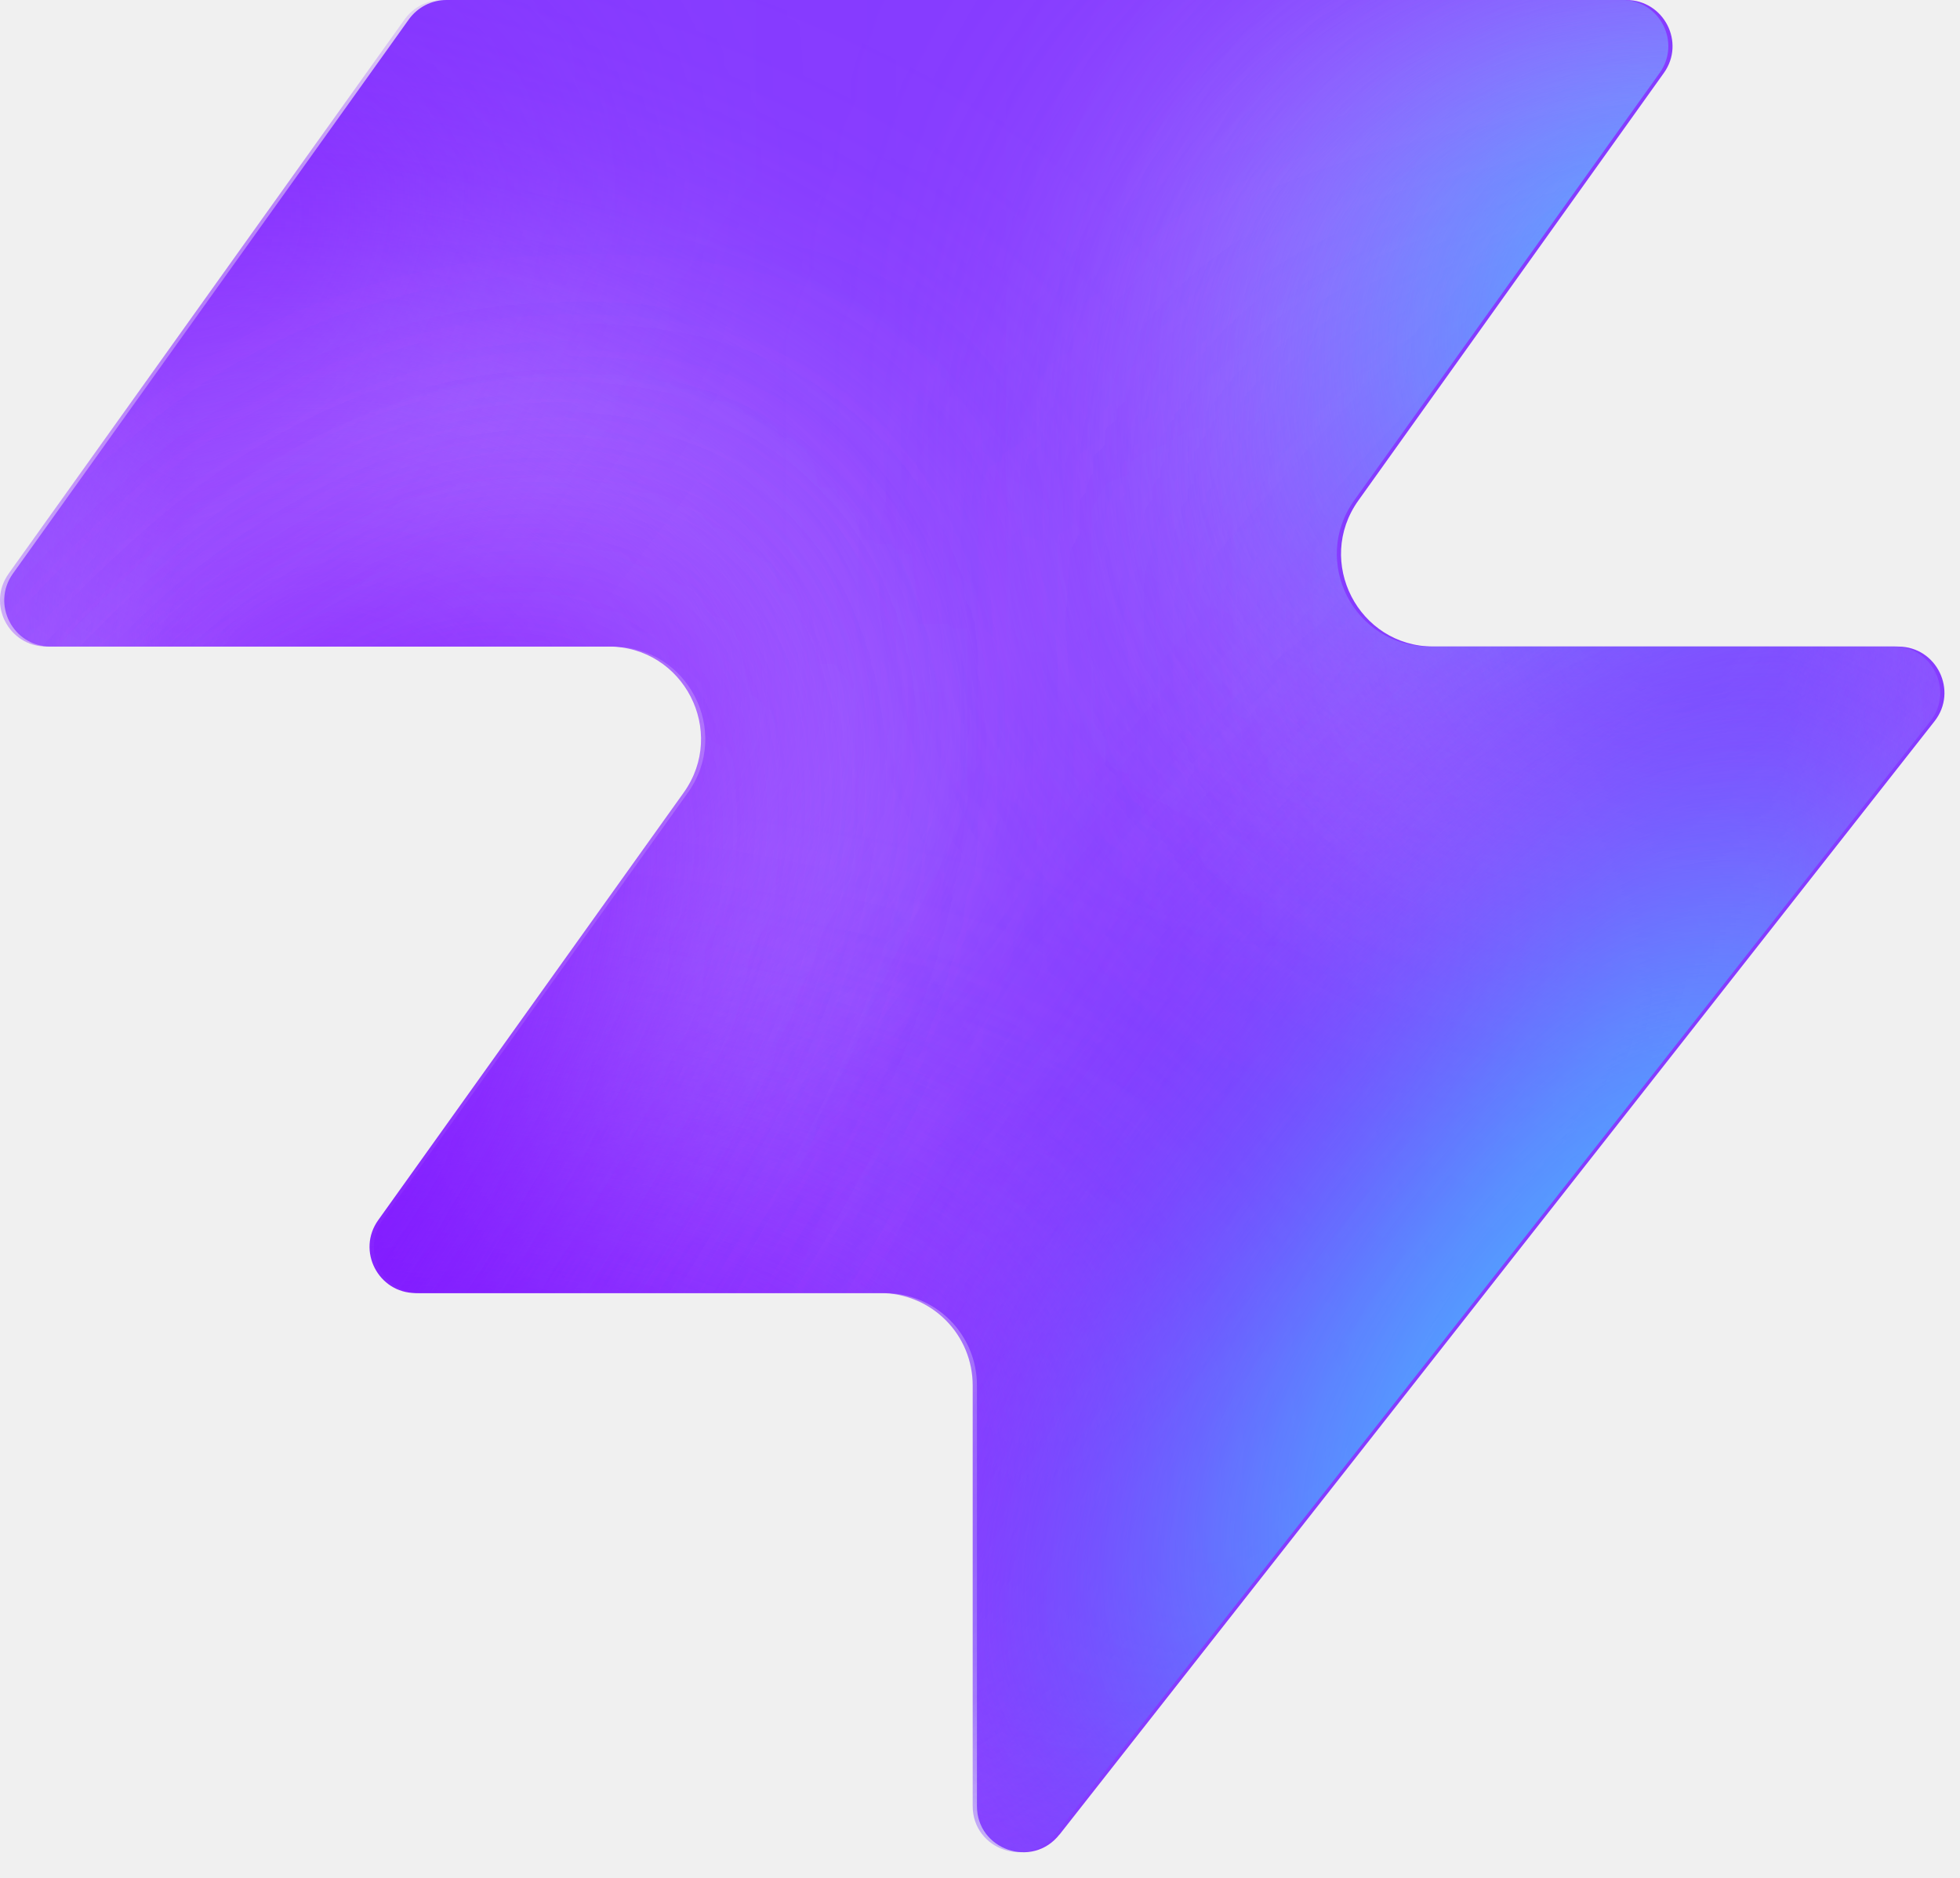
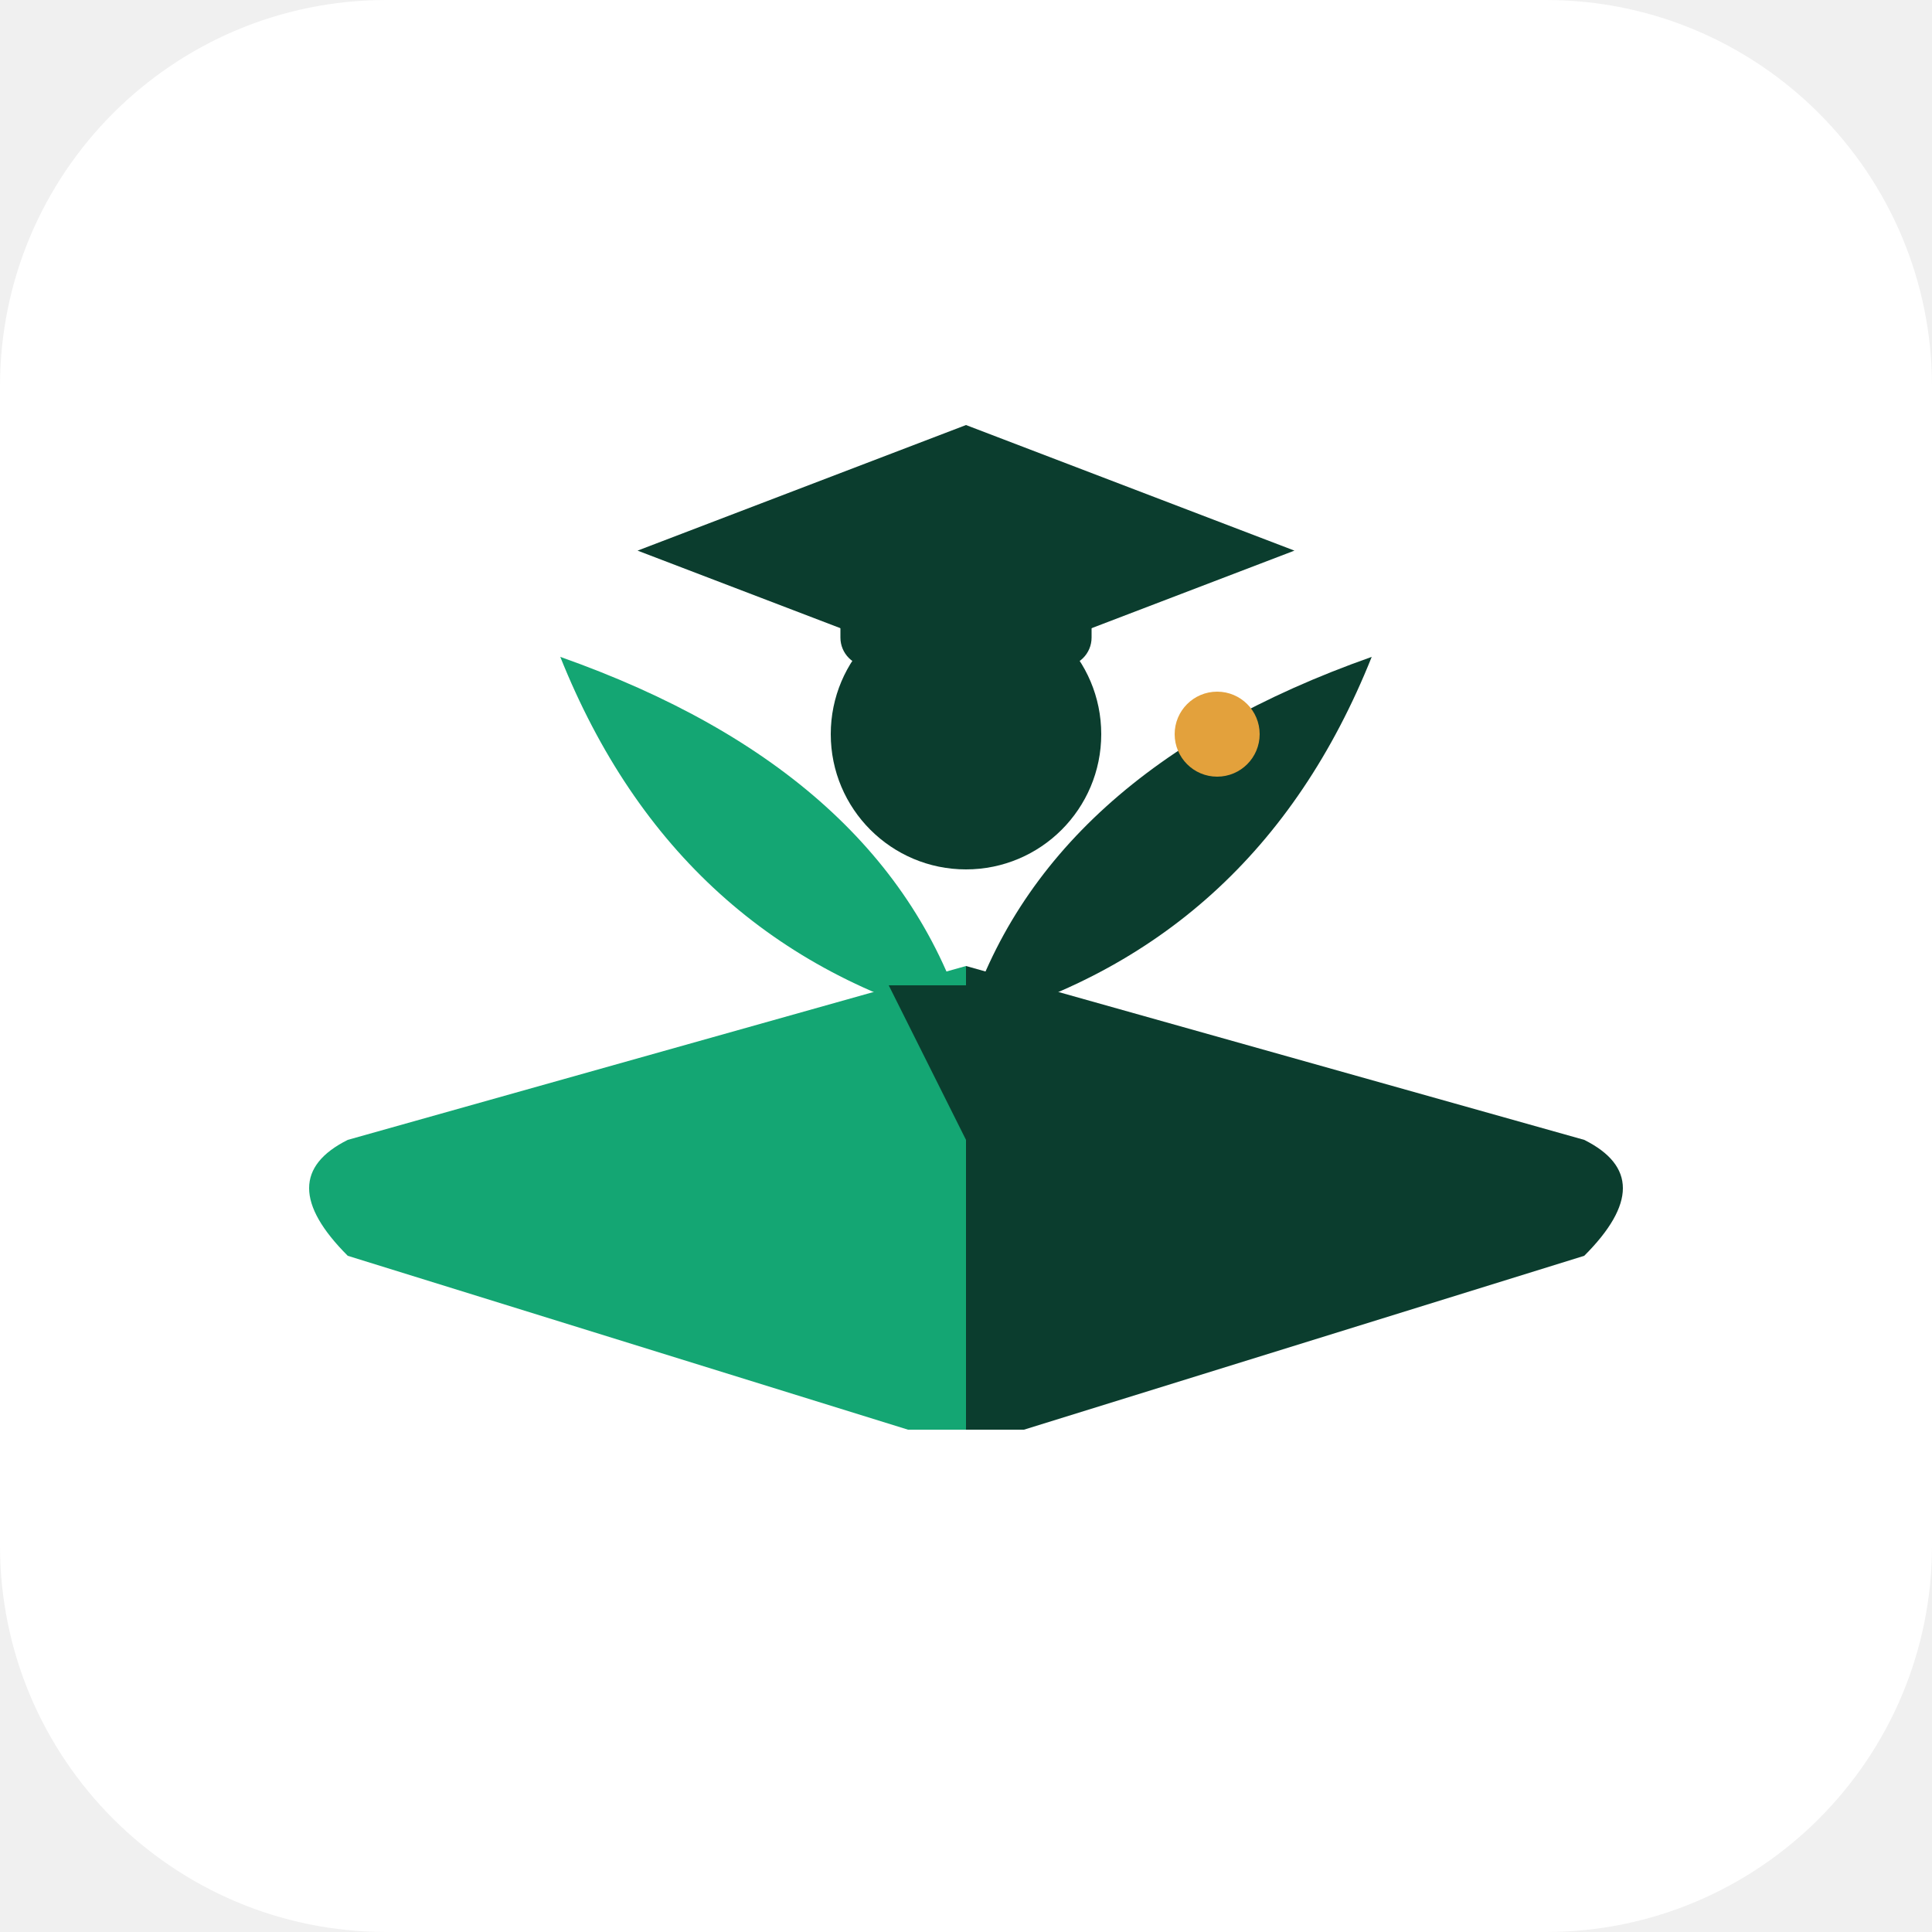
- <svg xmlns="http://www.w3.org/2000/svg" width="48" height="46" fill="none" viewBox="0 0 48 46">
-   <path fill="#863bff" d="M25.946 44.938c-.664.845-2.021.375-2.021-.698V33.937a2.26 2.26 0 0 0-2.262-2.262H10.287c-.92 0-1.456-1.04-.92-1.788l7.48-10.471c1.07-1.497 0-3.578-1.842-3.578H1.237c-.92 0-1.456-1.04-.92-1.788L10.013.474c.214-.297.556-.474.92-.474h28.894c.92 0 1.456 1.04.92 1.788l-7.48 10.471c-1.07 1.498 0 3.579 1.842 3.579h11.377c.943 0 1.473 1.088.89 1.83L25.947 44.94z" style="fill:#863bff;fill:color(display-p3 .525 .23 1);fill-opacity:1" />
-   <mask id="a" width="48" height="46" x="0" y="0" maskUnits="userSpaceOnUse" style="mask-type:alpha">
-     <path fill="#000" d="M25.842 44.938c-.664.844-2.021.375-2.021-.698V33.937a2.26 2.26 0 0 0-2.262-2.262H10.183c-.92 0-1.456-1.04-.92-1.788l7.48-10.471c1.07-1.498 0-3.579-1.842-3.579H1.133c-.92 0-1.456-1.04-.92-1.787L9.91.473c.214-.297.556-.474.92-.474h28.894c.92 0 1.456 1.04.92 1.788l-7.48 10.471c-1.07 1.498 0 3.578 1.842 3.578h11.377c.943 0 1.473 1.088.89 1.832L25.843 44.94z" style="fill:#000;fill-opacity:1" />
-   </mask>
-   <g mask="url(#a)">
-     <g filter="url(#b)">
-       <ellipse cx="5.508" cy="14.704" fill="#ede6ff" rx="5.508" ry="14.704" style="fill:#ede6ff;fill:color(display-p3 .927 .903 1);fill-opacity:1" transform="matrix(.00324 1 1 -.00324 -4.47 31.516)" />
-     </g>
-     <g filter="url(#c)">
-       <ellipse cx="10.399" cy="29.851" fill="#ede6ff" rx="10.399" ry="29.851" style="fill:#ede6ff;fill:color(display-p3 .927 .903 1);fill-opacity:1" transform="matrix(.00324 1 1 -.00324 -39.328 7.883)" />
-     </g>
-     <g filter="url(#d)">
-       <ellipse cx="5.508" cy="30.487" fill="#7e14ff" rx="5.508" ry="30.487" style="fill:#7e14ff;fill:color(display-p3 .492 .077 1);fill-opacity:1" transform="rotate(89.814 -25.913 -14.639)scale(1 -1)" />
-     </g>
-     <g filter="url(#e)">
-       <ellipse cx="5.508" cy="30.599" fill="#7e14ff" rx="5.508" ry="30.599" style="fill:#7e14ff;fill:color(display-p3 .492 .077 1);fill-opacity:1" transform="rotate(89.814 -32.644 -3.334)scale(1 -1)" />
-     </g>
-     <g filter="url(#f)">
-       <ellipse cx="5.508" cy="30.599" fill="#7e14ff" rx="5.508" ry="30.599" style="fill:#7e14ff;fill:color(display-p3 .492 .077 1);fill-opacity:1" transform="matrix(.00324 1 1 -.00324 -34.34 30.47)" />
-     </g>
-     <g filter="url(#g)">
-       <ellipse cx="14.072" cy="22.078" fill="#ede6ff" rx="14.072" ry="22.078" style="fill:#ede6ff;fill:color(display-p3 .927 .903 1);fill-opacity:1" transform="rotate(93.35 24.506 48.493)scale(-1 1)" />
-     </g>
-     <g filter="url(#h)">
-       <ellipse cx="3.47" cy="21.501" fill="#7e14ff" rx="3.47" ry="21.501" style="fill:#7e14ff;fill:color(display-p3 .492 .077 1);fill-opacity:1" transform="rotate(89.009 28.708 47.59)scale(-1 1)" />
-     </g>
-     <g filter="url(#i)">
-       <ellipse cx="3.47" cy="21.501" fill="#7e14ff" rx="3.47" ry="21.501" style="fill:#7e14ff;fill:color(display-p3 .492 .077 1);fill-opacity:1" transform="rotate(89.009 28.708 47.59)scale(-1 1)" />
-     </g>
-     <g filter="url(#j)">
-       <ellipse cx=".387" cy="8.972" fill="#7e14ff" rx="4.407" ry="29.108" style="fill:#7e14ff;fill:color(display-p3 .492 .077 1);fill-opacity:1" transform="rotate(39.51 .387 8.972)" />
-     </g>
-     <g filter="url(#k)">
-       <ellipse cx="47.523" cy="-6.092" fill="#7e14ff" rx="4.407" ry="29.108" style="fill:#7e14ff;fill:color(display-p3 .492 .077 1);fill-opacity:1" transform="rotate(37.892 47.523 -6.092)" />
-     </g>
-     <g filter="url(#l)">
-       <ellipse cx="41.412" cy="6.333" fill="#47bfff" rx="5.971" ry="9.665" style="fill:#47bfff;fill:color(display-p3 .28 .748 1);fill-opacity:1" transform="rotate(37.892 41.412 6.333)" />
-     </g>
-     <g filter="url(#m)">
-       <ellipse cx="-1.879" cy="38.332" fill="#7e14ff" rx="4.407" ry="29.108" style="fill:#7e14ff;fill:color(display-p3 .492 .077 1);fill-opacity:1" transform="rotate(37.892 -1.88 38.332)" />
-     </g>
-     <g filter="url(#n)">
-       <ellipse cx="-1.879" cy="38.332" fill="#7e14ff" rx="4.407" ry="29.108" style="fill:#7e14ff;fill:color(display-p3 .492 .077 1);fill-opacity:1" transform="rotate(37.892 -1.88 38.332)" />
-     </g>
-     <g filter="url(#o)">
-       <ellipse cx="35.651" cy="29.907" fill="#7e14ff" rx="4.407" ry="29.108" style="fill:#7e14ff;fill:color(display-p3 .492 .077 1);fill-opacity:1" transform="rotate(37.892 35.651 29.907)" />
-     </g>
-     <g filter="url(#p)">
-       <ellipse cx="38.418" cy="32.4" fill="#47bfff" rx="5.971" ry="15.297" style="fill:#47bfff;fill:color(display-p3 .28 .748 1);fill-opacity:1" transform="rotate(37.892 38.418 32.4)" />
-     </g>
-   </g>
-   <defs>
-     <filter id="b" width="60.045" height="41.654" x="-19.77" y="16.149" color-interpolation-filters="sRGB" filterUnits="userSpaceOnUse">
-       <feFlood flood-opacity="0" result="BackgroundImageFix" />
-       <feBlend in="SourceGraphic" in2="BackgroundImageFix" result="shape" />
-       <feGaussianBlur result="effect1_foregroundBlur_2002_17158" stdDeviation="7.659" />
-     </filter>
-     <filter id="c" width="90.34" height="51.437" x="-54.613" y="-7.533" color-interpolation-filters="sRGB" filterUnits="userSpaceOnUse">
-       <feFlood flood-opacity="0" result="BackgroundImageFix" />
-       <feBlend in="SourceGraphic" in2="BackgroundImageFix" result="shape" />
-       <feGaussianBlur result="effect1_foregroundBlur_2002_17158" stdDeviation="7.659" />
-     </filter>
-     <filter id="d" width="79.355" height="29.4" x="-49.64" y="2.03" color-interpolation-filters="sRGB" filterUnits="userSpaceOnUse">
-       <feFlood flood-opacity="0" result="BackgroundImageFix" />
-       <feBlend in="SourceGraphic" in2="BackgroundImageFix" result="shape" />
-       <feGaussianBlur result="effect1_foregroundBlur_2002_17158" stdDeviation="4.596" />
-     </filter>
-     <filter id="e" width="79.579" height="29.4" x="-45.045" y="20.029" color-interpolation-filters="sRGB" filterUnits="userSpaceOnUse">
-       <feFlood flood-opacity="0" result="BackgroundImageFix" />
-       <feBlend in="SourceGraphic" in2="BackgroundImageFix" result="shape" />
-       <feGaussianBlur result="effect1_foregroundBlur_2002_17158" stdDeviation="4.596" />
-     </filter>
-     <filter id="f" width="79.579" height="29.4" x="-43.513" y="21.178" color-interpolation-filters="sRGB" filterUnits="userSpaceOnUse">
-       <feFlood flood-opacity="0" result="BackgroundImageFix" />
-       <feBlend in="SourceGraphic" in2="BackgroundImageFix" result="shape" />
-       <feGaussianBlur result="effect1_foregroundBlur_2002_17158" stdDeviation="4.596" />
-     </filter>
-     <filter id="g" width="74.749" height="58.852" x="15.756" y="-17.901" color-interpolation-filters="sRGB" filterUnits="userSpaceOnUse">
-       <feFlood flood-opacity="0" result="BackgroundImageFix" />
-       <feBlend in="SourceGraphic" in2="BackgroundImageFix" result="shape" />
-       <feGaussianBlur result="effect1_foregroundBlur_2002_17158" stdDeviation="7.659" />
-     </filter>
-     <filter id="h" width="61.377" height="25.362" x="23.548" y="2.284" color-interpolation-filters="sRGB" filterUnits="userSpaceOnUse">
-       <feFlood flood-opacity="0" result="BackgroundImageFix" />
-       <feBlend in="SourceGraphic" in2="BackgroundImageFix" result="shape" />
-       <feGaussianBlur result="effect1_foregroundBlur_2002_17158" stdDeviation="4.596" />
-     </filter>
-     <filter id="i" width="61.377" height="25.362" x="23.548" y="2.284" color-interpolation-filters="sRGB" filterUnits="userSpaceOnUse">
-       <feFlood flood-opacity="0" result="BackgroundImageFix" />
-       <feBlend in="SourceGraphic" in2="BackgroundImageFix" result="shape" />
-       <feGaussianBlur result="effect1_foregroundBlur_2002_17158" stdDeviation="4.596" />
-     </filter>
-     <filter id="j" width="56.045" height="63.649" x="-27.636" y="-22.853" color-interpolation-filters="sRGB" filterUnits="userSpaceOnUse">
-       <feFlood flood-opacity="0" result="BackgroundImageFix" />
-       <feBlend in="SourceGraphic" in2="BackgroundImageFix" result="shape" />
-       <feGaussianBlur result="effect1_foregroundBlur_2002_17158" stdDeviation="4.596" />
-     </filter>
-     <filter id="k" width="54.814" height="64.646" x="20.116" y="-38.415" color-interpolation-filters="sRGB" filterUnits="userSpaceOnUse">
-       <feFlood flood-opacity="0" result="BackgroundImageFix" />
-       <feBlend in="SourceGraphic" in2="BackgroundImageFix" result="shape" />
-       <feGaussianBlur result="effect1_foregroundBlur_2002_17158" stdDeviation="4.596" />
-     </filter>
-     <filter id="l" width="33.541" height="35.313" x="24.641" y="-11.323" color-interpolation-filters="sRGB" filterUnits="userSpaceOnUse">
-       <feFlood flood-opacity="0" result="BackgroundImageFix" />
-       <feBlend in="SourceGraphic" in2="BackgroundImageFix" result="shape" />
-       <feGaussianBlur result="effect1_foregroundBlur_2002_17158" stdDeviation="4.596" />
-     </filter>
-     <filter id="m" width="54.814" height="64.646" x="-29.286" y="6.009" color-interpolation-filters="sRGB" filterUnits="userSpaceOnUse">
-       <feFlood flood-opacity="0" result="BackgroundImageFix" />
-       <feBlend in="SourceGraphic" in2="BackgroundImageFix" result="shape" />
-       <feGaussianBlur result="effect1_foregroundBlur_2002_17158" stdDeviation="4.596" />
-     </filter>
-     <filter id="n" width="54.814" height="64.646" x="-29.286" y="6.009" color-interpolation-filters="sRGB" filterUnits="userSpaceOnUse">
-       <feFlood flood-opacity="0" result="BackgroundImageFix" />
-       <feBlend in="SourceGraphic" in2="BackgroundImageFix" result="shape" />
-       <feGaussianBlur result="effect1_foregroundBlur_2002_17158" stdDeviation="4.596" />
-     </filter>
-     <filter id="o" width="54.814" height="64.646" x="8.244" y="-2.416" color-interpolation-filters="sRGB" filterUnits="userSpaceOnUse">
-       <feFlood flood-opacity="0" result="BackgroundImageFix" />
-       <feBlend in="SourceGraphic" in2="BackgroundImageFix" result="shape" />
-       <feGaussianBlur result="effect1_foregroundBlur_2002_17158" stdDeviation="4.596" />
-     </filter>
-     <filter id="p" width="39.409" height="43.623" x="18.713" y="10.588" color-interpolation-filters="sRGB" filterUnits="userSpaceOnUse">
-       <feFlood flood-opacity="0" result="BackgroundImageFix" />
-       <feBlend in="SourceGraphic" in2="BackgroundImageFix" result="shape" />
-       <feGaussianBlur result="effect1_foregroundBlur_2002_17158" stdDeviation="4.596" />
-     </filter>
-   </defs>
+ <svg xmlns="http://www.w3.org/2000/svg" viewBox="0 0 100 100">
+   <rect width="100" height="100" rx="20" fill="#ffffff" />
+   <path d="M50 50 L18 59 Q14 61 18 65 L47 74 L50 74 Z" fill="#14a673" />
+   <path d="M50 50 L82 59 Q86 61 82 65 L53 74 L50 74 Z" fill="#0b3d2e" />
+   <path d="M50 53 Q35 49 29 34 Q46 40 50 53 Z" fill="#14a673" />
+   <path d="M50 53 Q65 49 71 34 Q54 40 50 53 Z" fill="#0b3d2e" />
+   <path d="M46 51 L54 51 L50 59 Z" fill="#0b3d2e" />
+   <circle cx="50" cy="38" r="7" fill="#0b3d2e" />
+   <path d="M50 22 L67 28.5 L50 35 L33 28.5 Z" fill="#0b3d2e" />
+   <rect x="43.5" y="28.5" width="13" height="6" rx="1.5" fill="#0b3d2e" />
+   <circle cx="63" cy="38" r="2.2" fill="#e3a13c" />
</svg>
